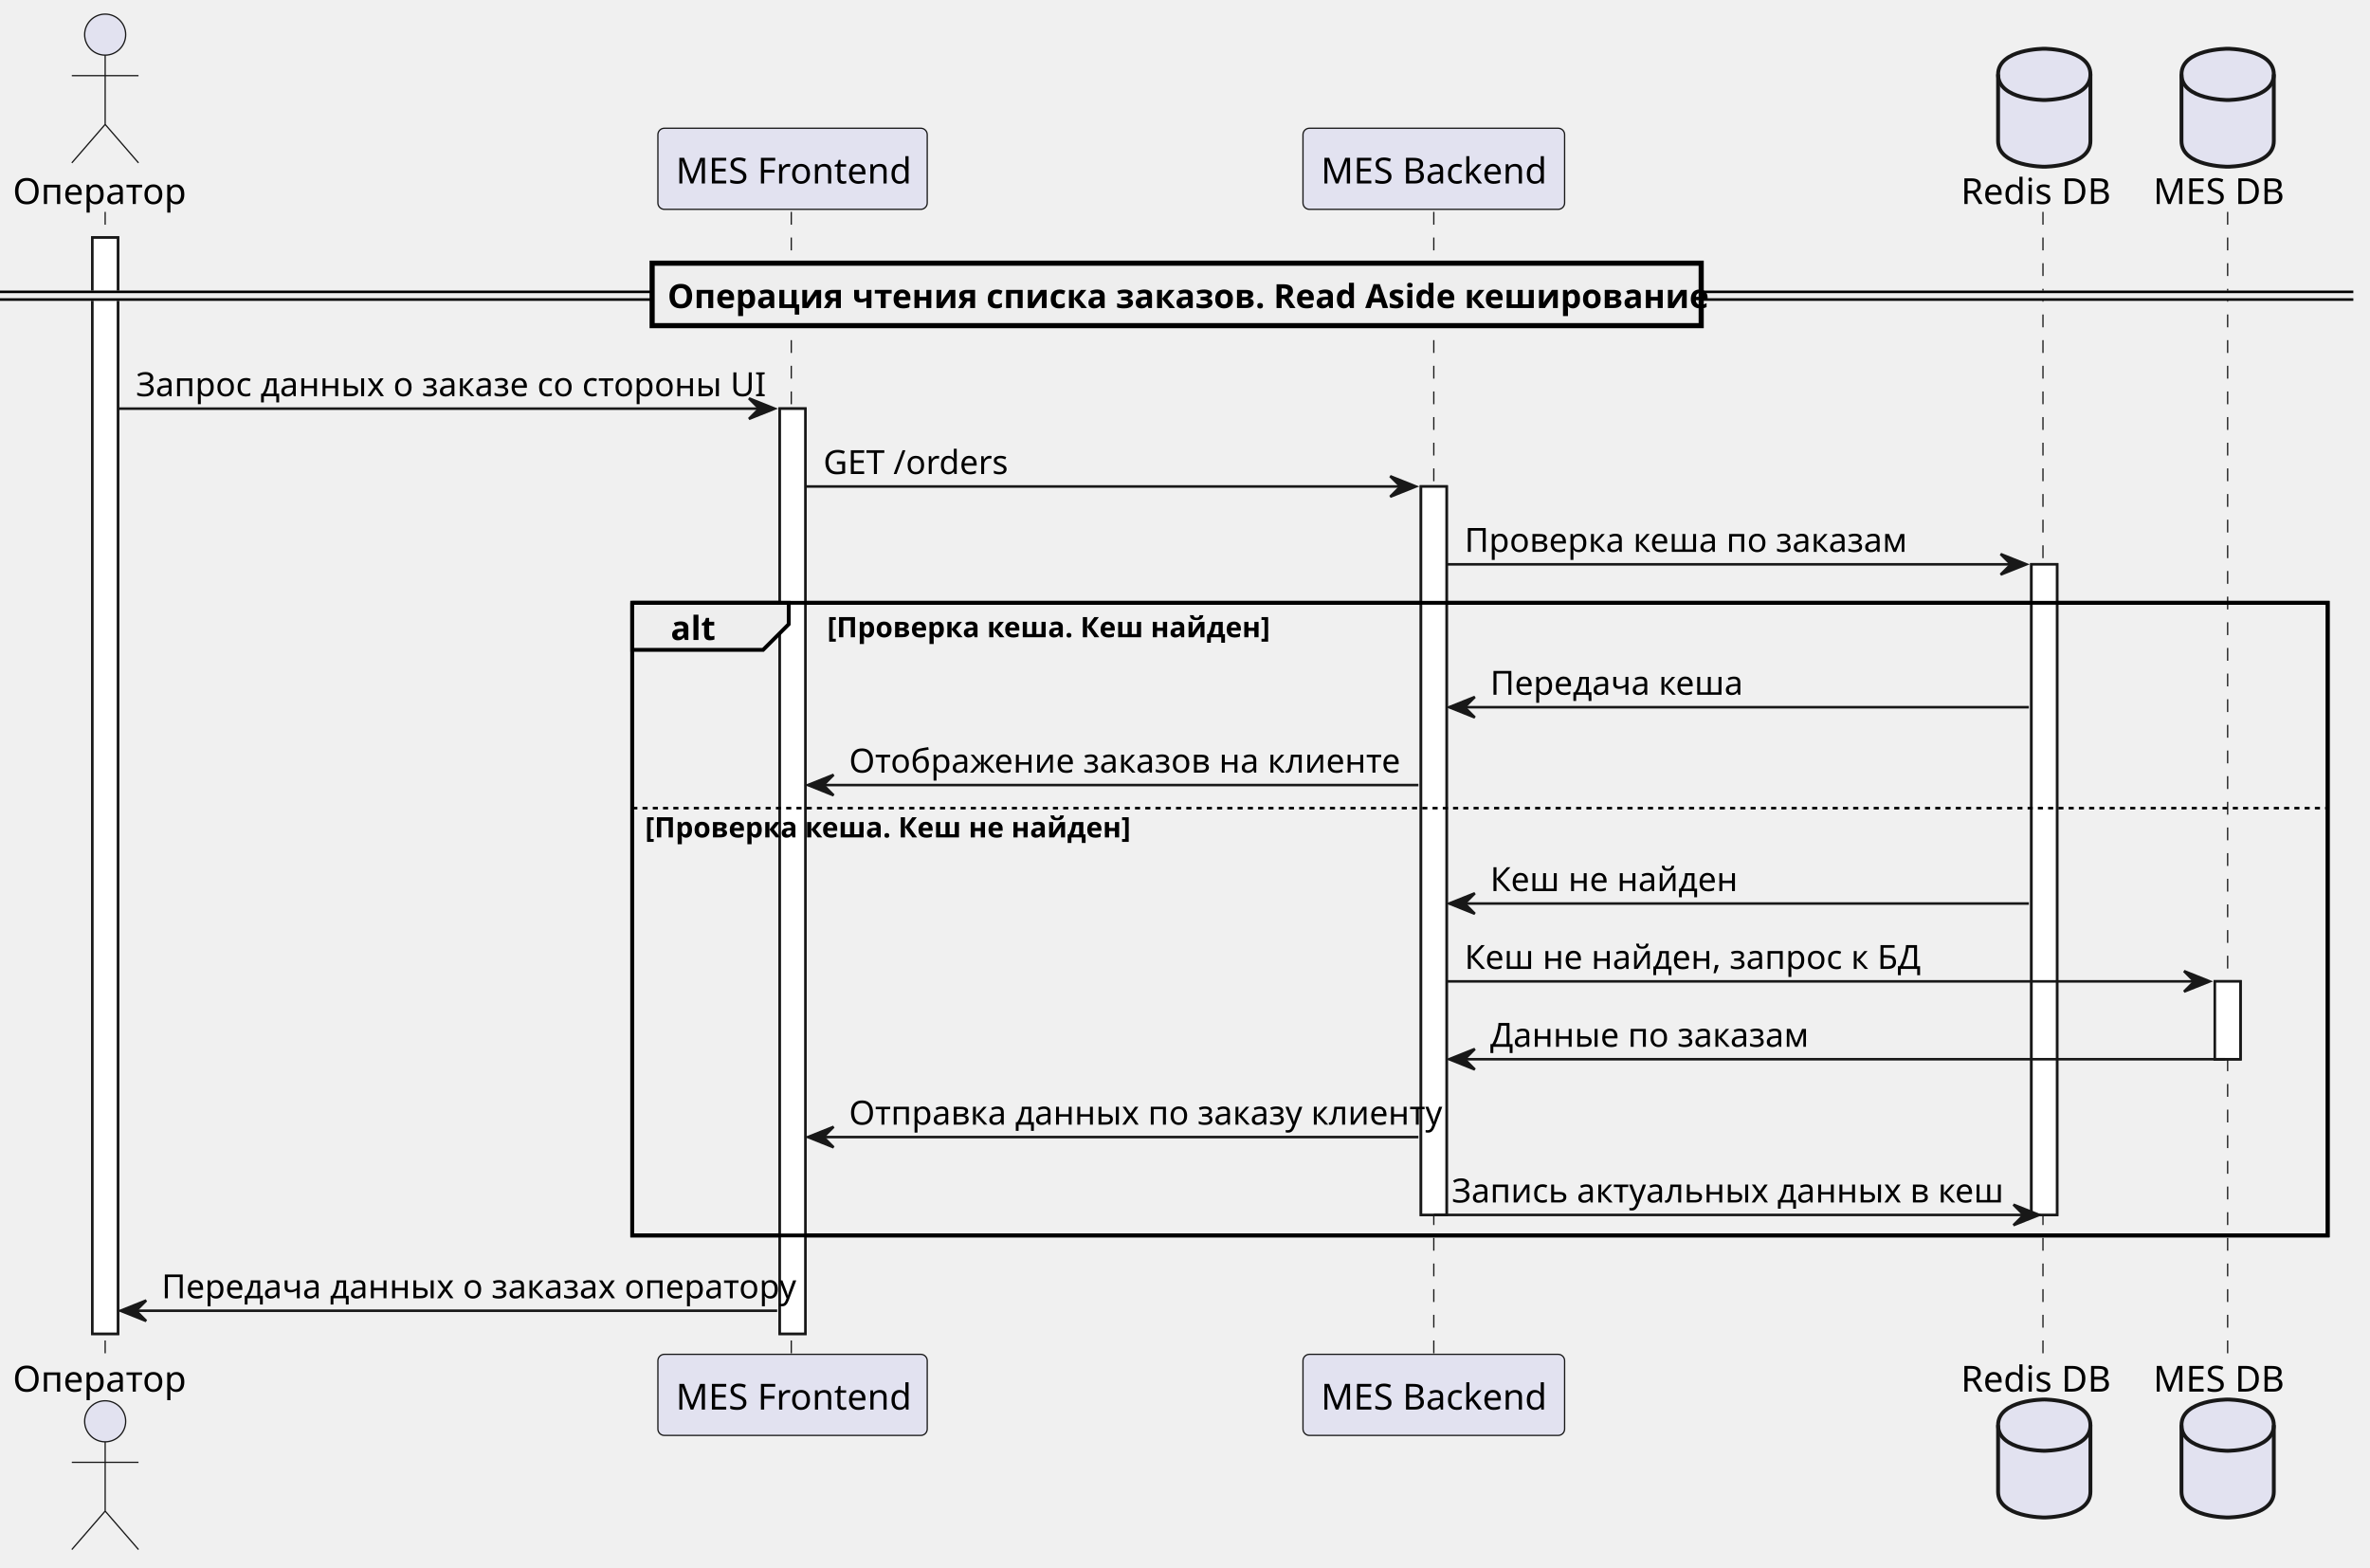
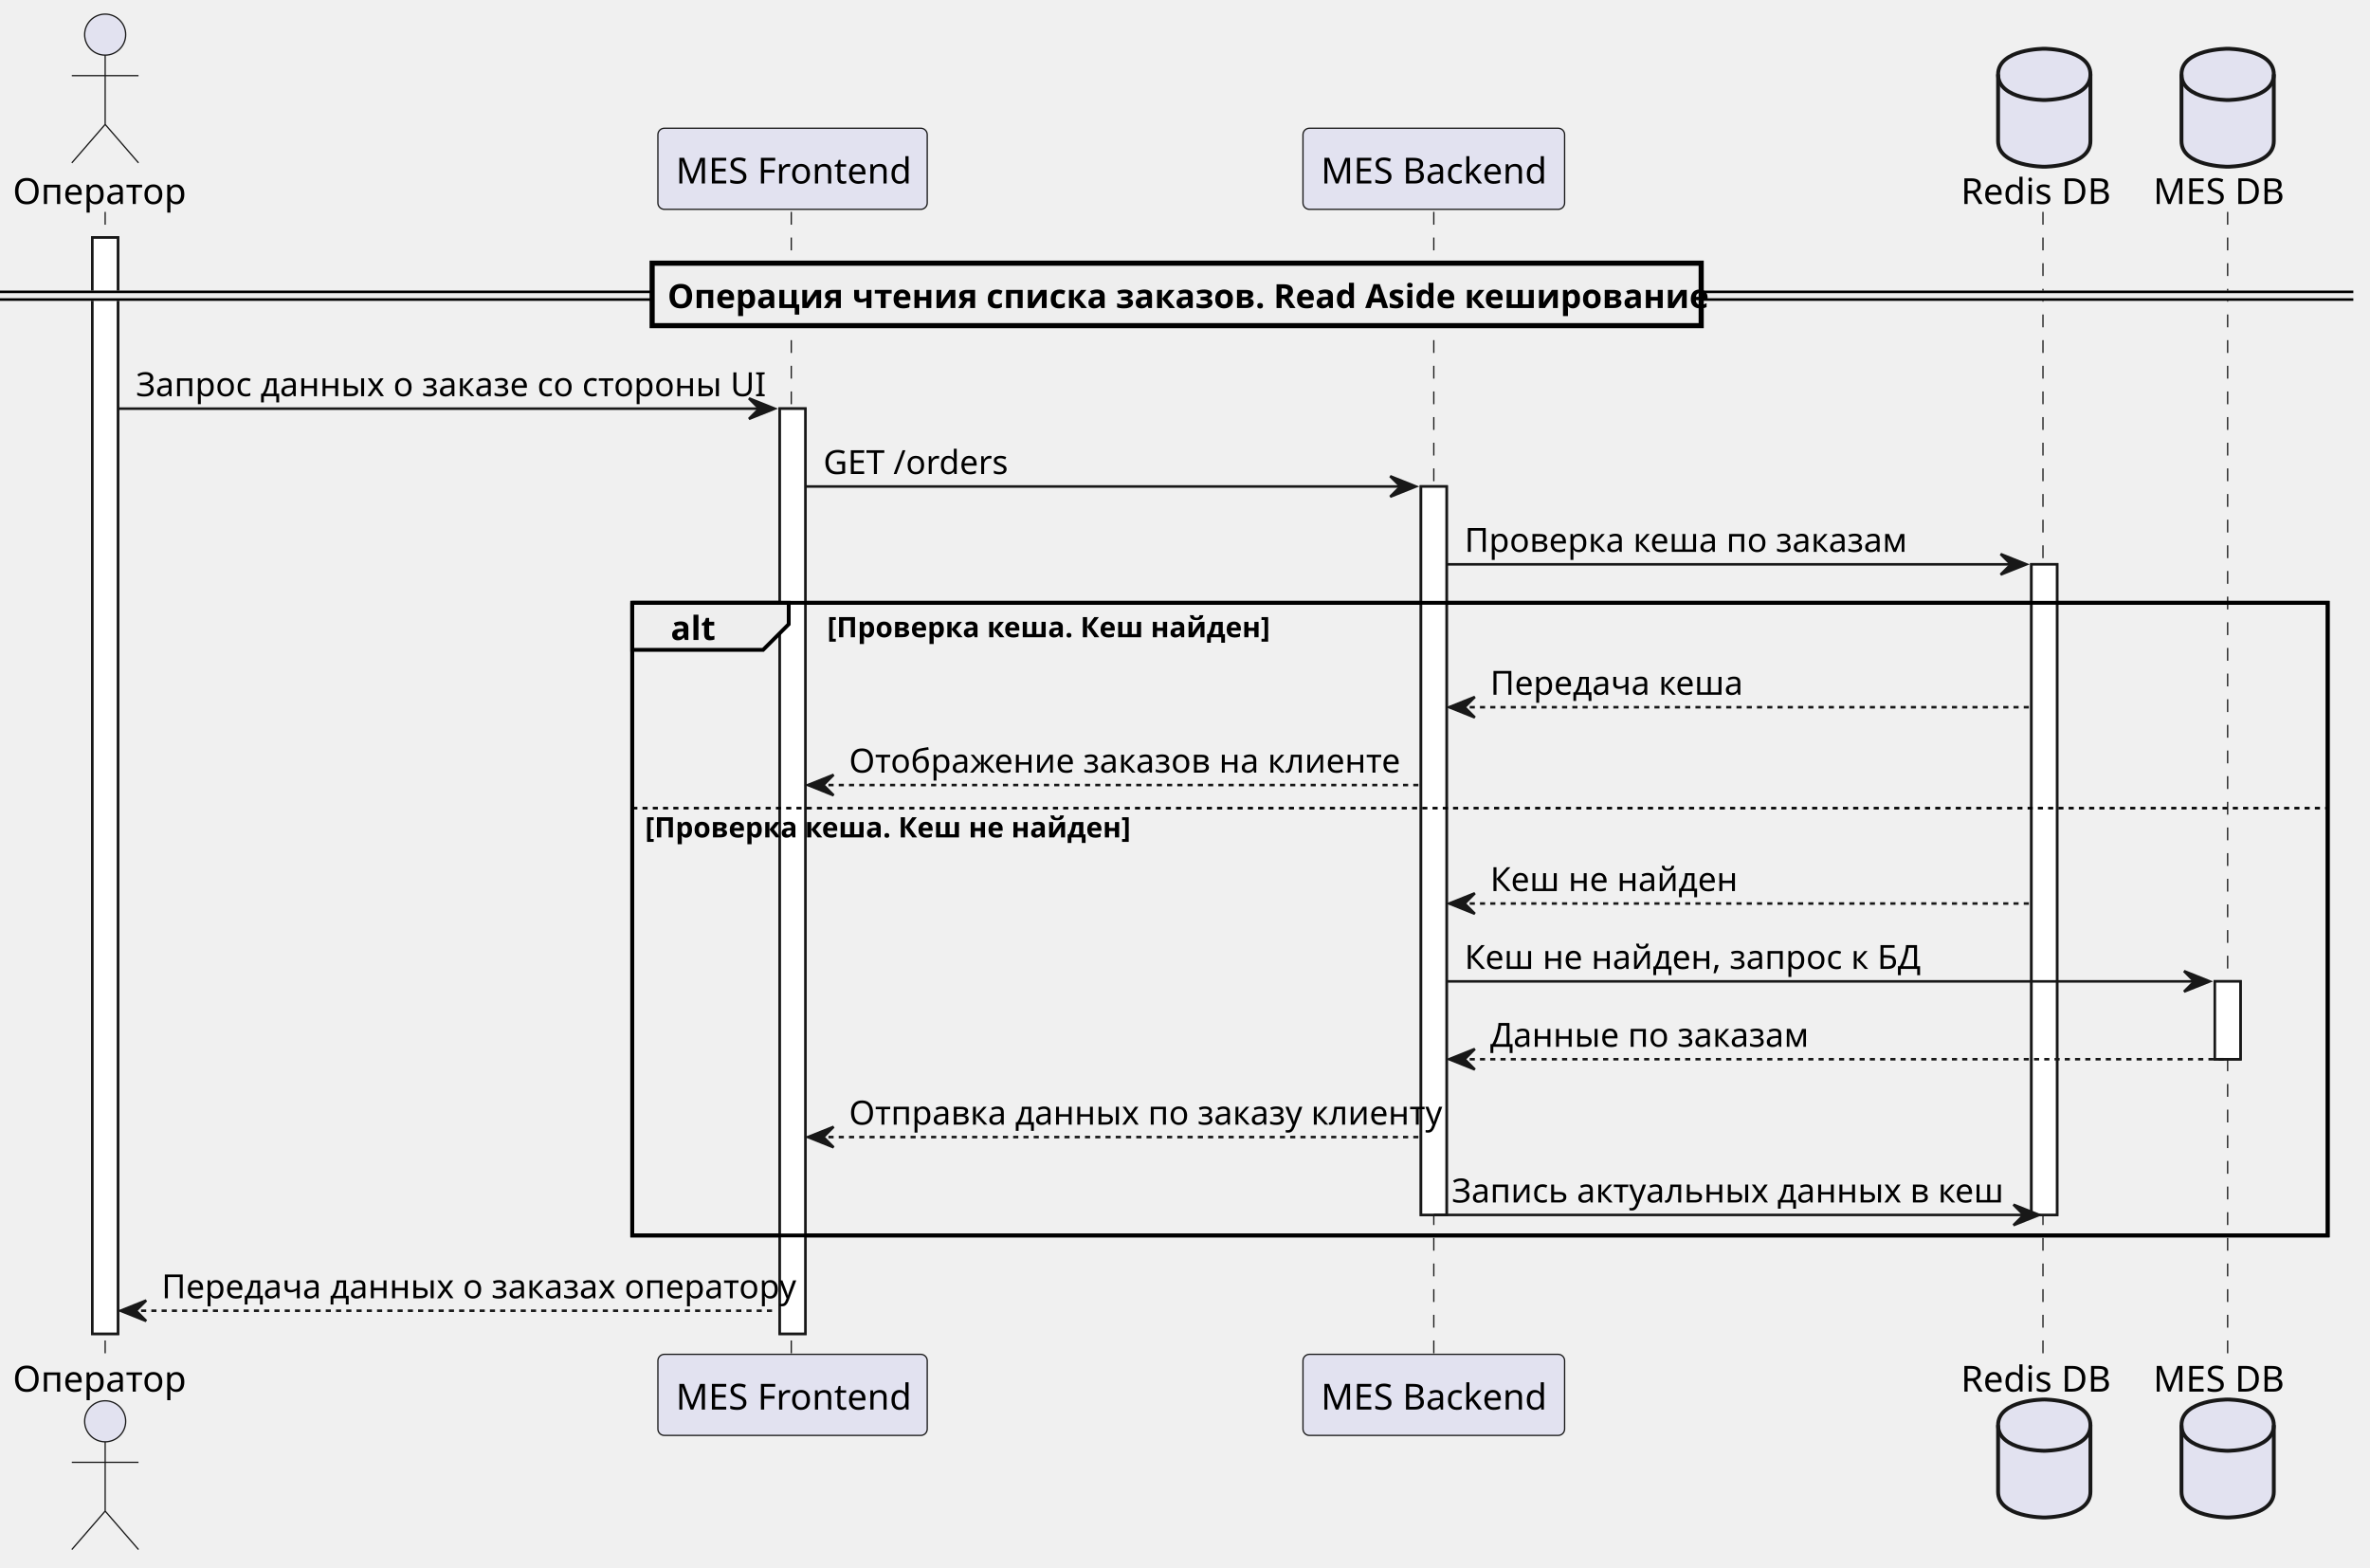
<svg xmlns="http://www.w3.org/2000/svg" contentStyleType="text/css" height="611px" preserveAspectRatio="none" style="width:924px;height:611px;background:#FFFFFF;" version="1.1" viewBox="0 0 924 611" width="924px" zoomAndPan="magnify">
  <defs />
  <g>
    <rect fill="#FFFFFF" height="427.406" style="stroke:#181818;stroke-width:1.0;" width="10" x="36" y="92.609" />
    <rect fill="#FFFFFF" height="360.703" style="stroke:#181818;stroke-width:1.0;" width="10" x="304" y="159.312" />
    <rect fill="#FFFFFF" height="284" style="stroke:#181818;stroke-width:1.0;" width="10" x="554" y="189.664" />
    <rect fill="#FFFFFF" height="253.648" style="stroke:#181818;stroke-width:1.0;" width="10" x="792" y="220.016" />
    <rect fill="#FFFFFF" height="30.352" style="stroke:#181818;stroke-width:1.0;" width="10" x="863.5" y="382.609" />
    <rect fill="none" height="246.648" style="stroke:#000000;stroke-width:1.5;" width="661" x="246.5" y="235.016" />
    <line style="stroke:#181818;stroke-width:0.5;stroke-dasharray:5.0,5.0;" x1="41" x2="41" y1="82.609" y2="529.016" />
    <line style="stroke:#181818;stroke-width:0.5;stroke-dasharray:5.0,5.0;" x1="308.5" x2="308.5" y1="82.609" y2="529.016" />
    <line style="stroke:#181818;stroke-width:0.5;stroke-dasharray:5.0,5.0;" x1="559" x2="559" y1="82.609" y2="529.016" />
    <line style="stroke:#181818;stroke-width:0.5;stroke-dasharray:5.0,5.0;" x1="796.5" x2="796.5" y1="82.609" y2="529.016" />
    <line style="stroke:#181818;stroke-width:0.5;stroke-dasharray:5.0,5.0;" x1="868.5" x2="868.5" y1="82.609" y2="529.016" />
    <text fill="#000000" font-family="sans-serif" font-size="14" lengthAdjust="spacing" textLength="66" x="5" y="79.533">Оператор</text>
    <ellipse cx="41" cy="13.5" fill="#E2E2F0" rx="8" ry="8" style="stroke:#181818;stroke-width:0.5;" />
    <path d="M41,21.5 L41,48.5 M28,29.5 L54,29.5 M41,48.5 L28,63.5 M41,48.5 L54,63.5 " fill="none" style="stroke:#181818;stroke-width:0.5;" />
    <text fill="#000000" font-family="sans-serif" font-size="14" lengthAdjust="spacing" textLength="66" x="5" y="542.549">Оператор</text>
    <ellipse cx="41" cy="554.125" fill="#E2E2F0" rx="8" ry="8" style="stroke:#181818;stroke-width:0.5;" />
    <path d="M41,562.125 L41,589.125 M28,570.125 L54,570.125 M41,589.125 L28,604.125 M41,589.125 L54,604.125 " fill="none" style="stroke:#181818;stroke-width:0.5;" />
    <rect fill="#E2E2F0" height="31.609" rx="2.5" ry="2.5" style="stroke:#181818;stroke-width:0.5;" width="105" x="256.5" y="50" />
    <text fill="#000000" font-family="sans-serif" font-size="14" lengthAdjust="spacing" textLength="91" x="263.5" y="71.533">MES Frontend</text>
    <rect fill="#E2E2F0" height="31.609" rx="2.5" ry="2.5" style="stroke:#181818;stroke-width:0.5;" width="105" x="256.5" y="528.016" />
    <text fill="#000000" font-family="sans-serif" font-size="14" lengthAdjust="spacing" textLength="91" x="263.5" y="549.549">MES Frontend</text>
    <rect fill="#E2E2F0" height="31.609" rx="2.5" ry="2.5" style="stroke:#181818;stroke-width:0.5;" width="102" x="508" y="50" />
    <text fill="#000000" font-family="sans-serif" font-size="14" lengthAdjust="spacing" textLength="88" x="515" y="71.533">MES Backend</text>
    <rect fill="#E2E2F0" height="31.609" rx="2.5" ry="2.5" style="stroke:#181818;stroke-width:0.5;" width="102" x="508" y="528.016" />
    <text fill="#000000" font-family="sans-serif" font-size="14" lengthAdjust="spacing" textLength="88" x="515" y="549.549">MES Backend</text>
    <text fill="#000000" font-family="sans-serif" font-size="14" lengthAdjust="spacing" textLength="59" x="764.5" y="79.533">Redis DB</text>
    <path d="M779,29 C779,19 797,19 797,19 C797,19 815,19 815,29 L815,55 C815,65 797,65 797,65 C797,65 779,65 779,55 L779,29 " fill="#E2E2F0" style="stroke:#181818;stroke-width:1.5;" />
    <path d="M779,29 C779,39 797,39 797,39 C797,39 815,39 815,29 " fill="none" style="stroke:#181818;stroke-width:1.5;" />
    <text fill="#000000" font-family="sans-serif" font-size="14" lengthAdjust="spacing" textLength="59" x="764.5" y="542.549">Redis DB</text>
    <path d="M779,555.625 C779,545.625 797,545.625 797,545.625 C797,545.625 815,545.625 815,555.625 L815,581.625 C815,591.625 797,591.625 797,591.625 C797,591.625 779,591.625 779,581.625 L779,555.625 " fill="#E2E2F0" style="stroke:#181818;stroke-width:1.5;" />
    <path d="M779,555.625 C779,565.625 797,565.625 797,565.625 C797,565.625 815,565.625 815,555.625 " fill="none" style="stroke:#181818;stroke-width:1.5;" />
    <text fill="#000000" font-family="sans-serif" font-size="14" lengthAdjust="spacing" textLength="52" x="839.5" y="79.533">MES DB</text>
    <path d="M850.5,29 C850.5,19 868.5,19 868.5,19 C868.5,19 886.5,19 886.5,29 L886.5,55 C886.5,65 868.5,65 868.5,65 C868.5,65 850.5,65 850.5,55 L850.5,29 " fill="#E2E2F0" style="stroke:#181818;stroke-width:1.5;" />
    <path d="M850.5,29 C850.5,39 868.5,39 868.5,39 C868.5,39 886.5,39 886.5,29 " fill="none" style="stroke:#181818;stroke-width:1.5;" />
    <text fill="#000000" font-family="sans-serif" font-size="14" lengthAdjust="spacing" textLength="52" x="839.5" y="542.549">MES DB</text>
    <path d="M850.5,555.625 C850.5,545.625 868.5,545.625 868.5,545.625 C868.5,545.625 886.5,545.625 886.5,555.625 L886.5,581.625 C886.5,591.625 868.5,591.625 868.5,591.625 C868.5,591.625 850.5,591.625 850.5,581.625 L850.5,555.625 " fill="#E2E2F0" style="stroke:#181818;stroke-width:1.5;" />
    <path d="M850.5,555.625 C850.5,565.625 868.5,565.625 868.5,565.625 C868.5,565.625 886.5,565.625 886.5,555.625 " fill="none" style="stroke:#181818;stroke-width:1.5;" />
    <rect fill="#FFFFFF" height="427.406" style="stroke:#181818;stroke-width:1.0;" width="10" x="36" y="92.609" />
    <rect fill="#FFFFFF" height="360.703" style="stroke:#181818;stroke-width:1.0;" width="10" x="304" y="159.312" />
    <rect fill="#FFFFFF" height="284" style="stroke:#181818;stroke-width:1.0;" width="10" x="554" y="189.664" />
    <rect fill="#FFFFFF" height="253.648" style="stroke:#181818;stroke-width:1.0;" width="10" x="792" y="220.016" />
    <rect fill="#FFFFFF" height="30.352" style="stroke:#181818;stroke-width:1.0;" width="10" x="863.5" y="382.609" />
    <rect fill="#EEEEEE" height="3" style="stroke:#EEEEEE;stroke-width:1.0;" width="917.5" x="0" y="113.785" />
    <line style="stroke:#000000;stroke-width:1.0;" x1="0" x2="917.5" y1="113.785" y2="113.785" />
    <line style="stroke:#000000;stroke-width:1.0;" x1="0" x2="917.5" y1="116.785" y2="116.785" />
    <rect fill="#EEEEEE" height="24.352" style="stroke:#000000;stroke-width:2.0;" width="409" x="254.25" y="102.609" />
    <text fill="#000000" font-family="sans-serif" font-size="13" font-weight="bold" lengthAdjust="spacing" textLength="395" x="260.25" y="120.105">Операция чтения списка заказов. Read Aside кеширование</text>
    <polygon fill="#181818" points="292,155.312,302,159.312,292,163.312,296,159.312" style="stroke:#181818;stroke-width:1.0;" />
    <line style="stroke:#181818;stroke-width:1.0;" x1="46" x2="298" y1="159.312" y2="159.312" />
    <text fill="#000000" font-family="sans-serif" font-size="13" lengthAdjust="spacing" textLength="233" x="53" y="154.456">Запрос данных о заказе со стороны UI</text>
    <polygon fill="#181818" points="542,185.664,552,189.664,542,193.664,546,189.664" style="stroke:#181818;stroke-width:1.0;" />
    <line style="stroke:#181818;stroke-width:1.0;" x1="314" x2="548" y1="189.664" y2="189.664" />
    <text fill="#000000" font-family="sans-serif" font-size="13" lengthAdjust="spacing" textLength="70" x="321" y="184.808">GET /orders</text>
    <polygon fill="#181818" points="780,216.016,790,220.016,780,224.016,784,220.016" style="stroke:#181818;stroke-width:1.0;" />
    <line style="stroke:#181818;stroke-width:1.0;" x1="564" x2="786" y1="220.016" y2="220.016" />
    <text fill="#000000" font-family="sans-serif" font-size="13" lengthAdjust="spacing" textLength="162" x="571" y="215.159">Проверка кеша по заказам</text>
    <path d="M246.5,235.016 L307.5,235.016 L307.5,243.367 L297.5,253.367 L246.5,253.367 L246.5,235.016 " fill="#EEEEEE" style="stroke:#000000;stroke-width:1.5;" />
    <rect fill="none" height="246.648" style="stroke:#000000;stroke-width:1.5;" width="661" x="246.5" y="235.016" />
    <text fill="#000000" font-family="sans-serif" font-size="13" font-weight="bold" lengthAdjust="spacing" textLength="16" x="261.5" y="249.511">alt</text>
    <text fill="#000000" font-family="sans-serif" font-size="11" font-weight="bold" lengthAdjust="spacing" textLength="167" x="322.5" y="248.435">[Проверка кеша. Кеш найден]</text>
    <polygon fill="#181818" points="575,271.719,565,275.719,575,279.719,571,275.719" style="stroke:#181818;stroke-width:1.0;" />
-     <line style="stroke:#181818;stroke-width:1.0;" x1="569" x2="791" y1="275.719" y2="275.719" />
+     <line style="stroke:#181818;stroke-width:1.0;stroke-dasharray:2.0,2.0;" x1="569" x2="791" y1="275.719" y2="275.719" />
    <text fill="#000000" font-family="sans-serif" font-size="13" lengthAdjust="spacing" textLength="94" x="581" y="270.862">Передача кеша</text>
    <polygon fill="#181818" points="325,302.07,315,306.07,325,310.07,321,306.07" style="stroke:#181818;stroke-width:1.0;" />
-     <line style="stroke:#181818;stroke-width:1.0;" x1="319" x2="553" y1="306.07" y2="306.07" />
+     <line style="stroke:#181818;stroke-width:1.0;stroke-dasharray:2.0,2.0;" x1="319" x2="553" y1="306.07" y2="306.07" />
    <text fill="#000000" font-family="sans-serif" font-size="13" lengthAdjust="spacing" textLength="198" x="331" y="301.214">Отображение заказов на клиенте</text>
    <line style="stroke:#000000;stroke-width:1.0;stroke-dasharray:2.0,2.0;" x1="246.5" x2="907.5" y1="315.07" y2="315.07" />
    <text fill="#000000" font-family="sans-serif" font-size="11" font-weight="bold" lengthAdjust="spacing" textLength="184" x="251.5" y="326.489">[Проверка кеша. Кеш не найден]</text>
    <polygon fill="#181818" points="575,348.258,565,352.258,575,356.258,571,352.258" style="stroke:#181818;stroke-width:1.0;" />
-     <line style="stroke:#181818;stroke-width:1.0;" x1="569" x2="791" y1="352.258" y2="352.258" />
+     <line style="stroke:#181818;stroke-width:1.0;stroke-dasharray:2.0,2.0;" x1="569" x2="791" y1="352.258" y2="352.258" />
    <text fill="#000000" font-family="sans-serif" font-size="13" lengthAdjust="spacing" textLength="91" x="581" y="347.401">Кеш не найден</text>
    <polygon fill="#181818" points="851.5,378.609,861.5,382.609,851.5,386.609,855.5,382.609" style="stroke:#181818;stroke-width:1.0;" />
    <line style="stroke:#181818;stroke-width:1.0;" x1="564" x2="857.5" y1="382.609" y2="382.609" />
    <text fill="#000000" font-family="sans-serif" font-size="13" lengthAdjust="spacing" textLength="172" x="571" y="377.753">Кеш не найден, запрос к БД</text>
    <polygon fill="#181818" points="575,408.961,565,412.961,575,416.961,571,412.961" style="stroke:#181818;stroke-width:1.0;" />
-     <line style="stroke:#181818;stroke-width:1.0;" x1="569" x2="867.5" y1="412.961" y2="412.961" />
+     <line style="stroke:#181818;stroke-width:1.0;stroke-dasharray:2.0,2.0;" x1="569" x2="867.5" y1="412.961" y2="412.961" />
    <text fill="#000000" font-family="sans-serif" font-size="13" lengthAdjust="spacing" textLength="116" x="581" y="408.104">Данные по заказам</text>
    <polygon fill="#181818" points="325,439.312,315,443.312,325,447.312,321,443.312" style="stroke:#181818;stroke-width:1.0;" />
-     <line style="stroke:#181818;stroke-width:1.0;" x1="319" x2="553" y1="443.312" y2="443.312" />
+     <line style="stroke:#181818;stroke-width:1.0;stroke-dasharray:2.0,2.0;" x1="319" x2="553" y1="443.312" y2="443.312" />
    <text fill="#000000" font-family="sans-serif" font-size="13" lengthAdjust="spacing" textLength="216" x="331" y="438.456">Отправка данных по заказу клиенту</text>
    <polygon fill="#181818" points="785,469.664,795,473.664,785,477.664,789,473.664" style="stroke:#181818;stroke-width:1.0;" />
    <line style="stroke:#181818;stroke-width:1.0;" x1="559" x2="791" y1="473.664" y2="473.664" />
    <text fill="#000000" font-family="sans-serif" font-size="13" lengthAdjust="spacing" textLength="204" x="566" y="468.808">Запись актуальных данных в кеш</text>
    <polygon fill="#181818" points="57,507.016,47,511.016,57,515.016,53,511.016" style="stroke:#181818;stroke-width:1.0;" />
-     <line style="stroke:#181818;stroke-width:1.0;" x1="51" x2="303" y1="511.016" y2="511.016" />
+     <line style="stroke:#181818;stroke-width:1.0;stroke-dasharray:2.0,2.0;" x1="51" x2="303" y1="511.016" y2="511.016" />
    <text fill="#000000" font-family="sans-serif" font-size="13" lengthAdjust="spacing" textLength="234" x="63" y="506.159">Передача данных о заказах оператору</text>
  </g>
</svg>
